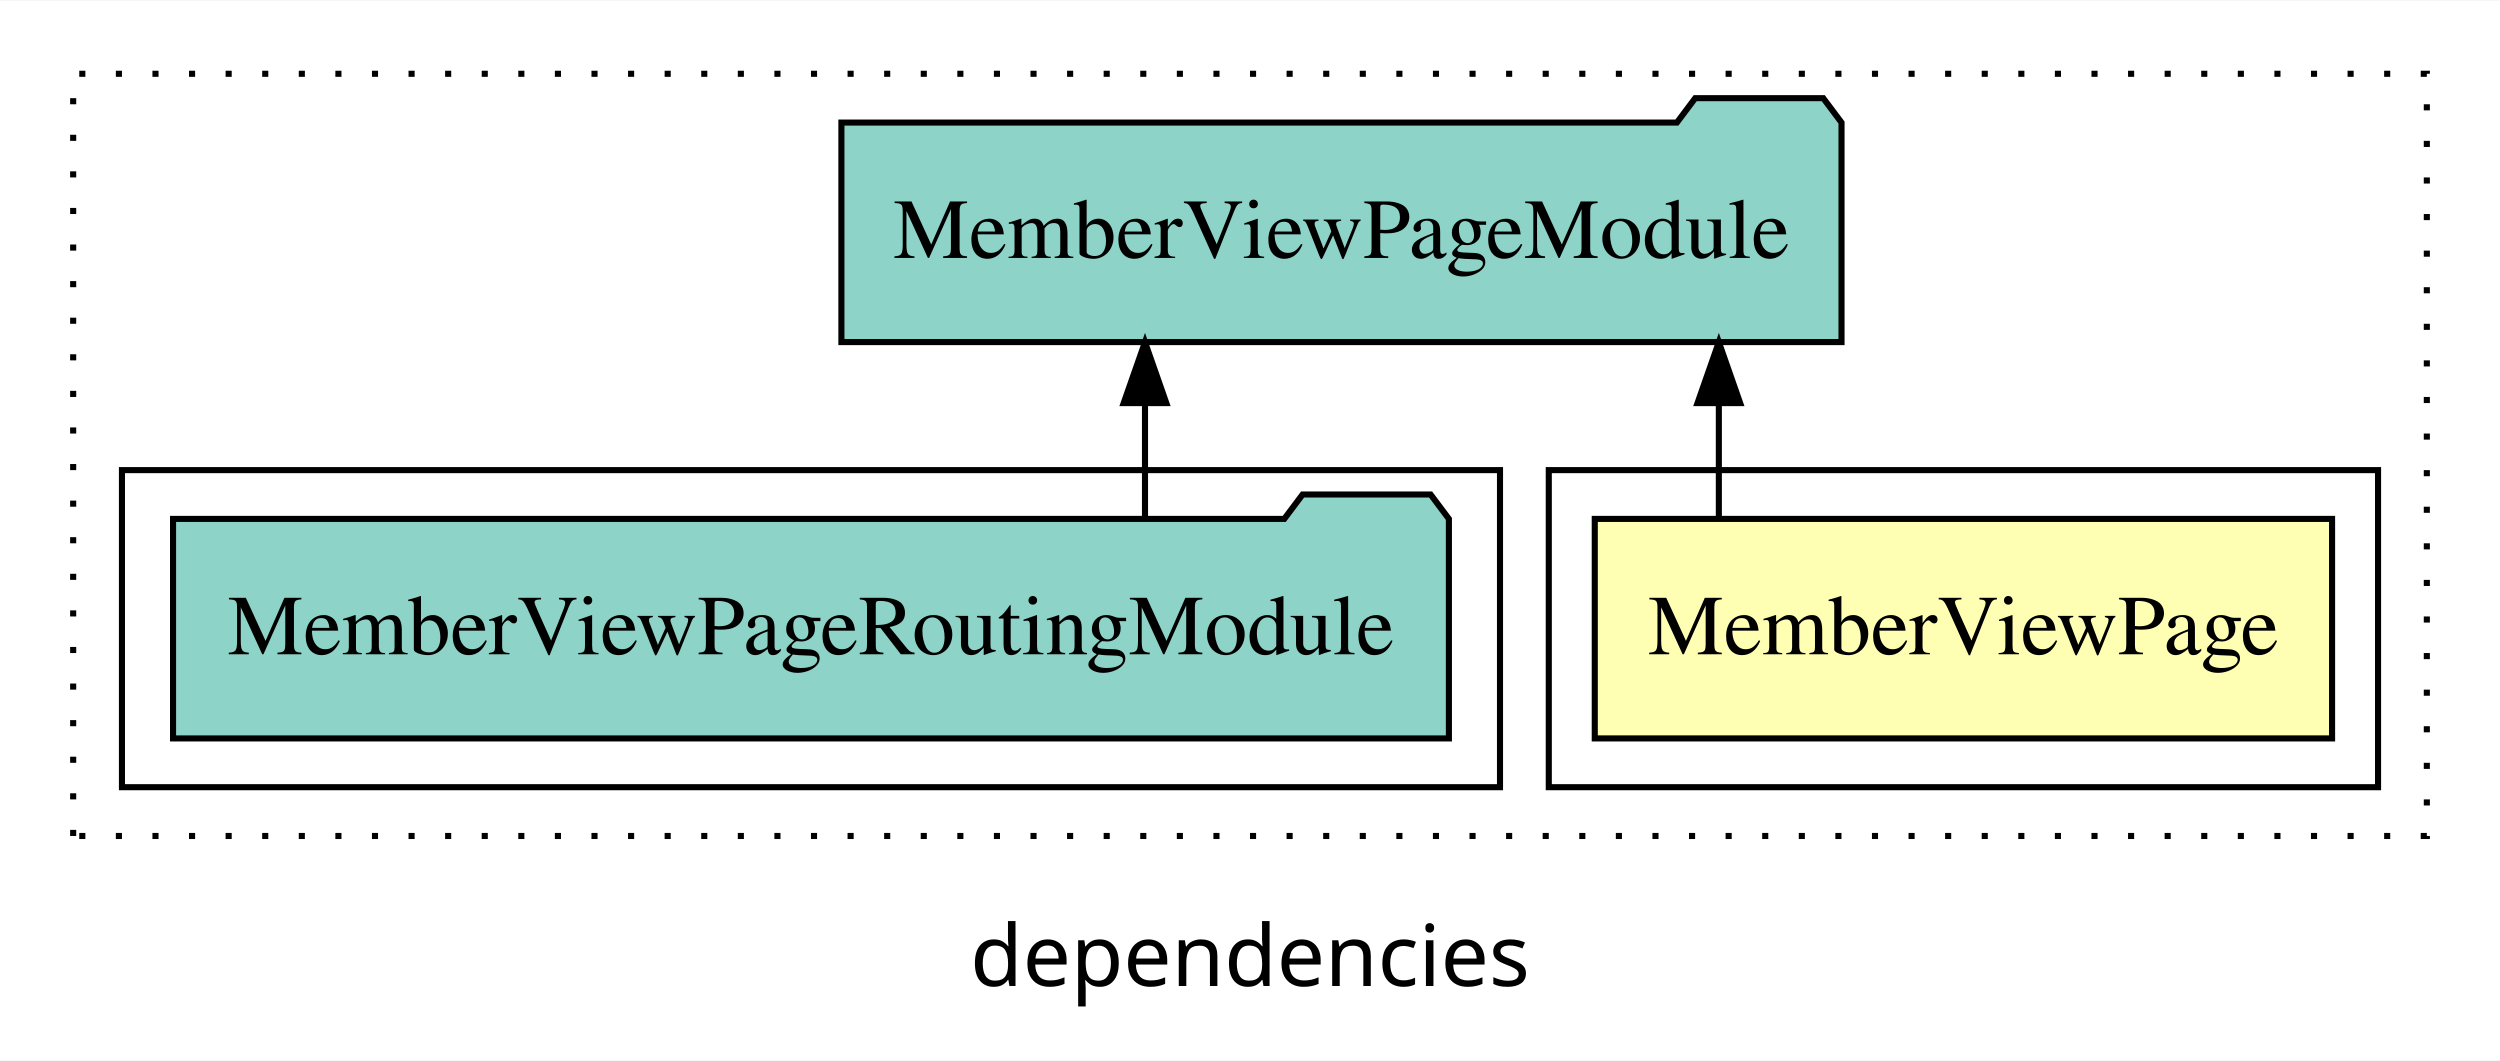
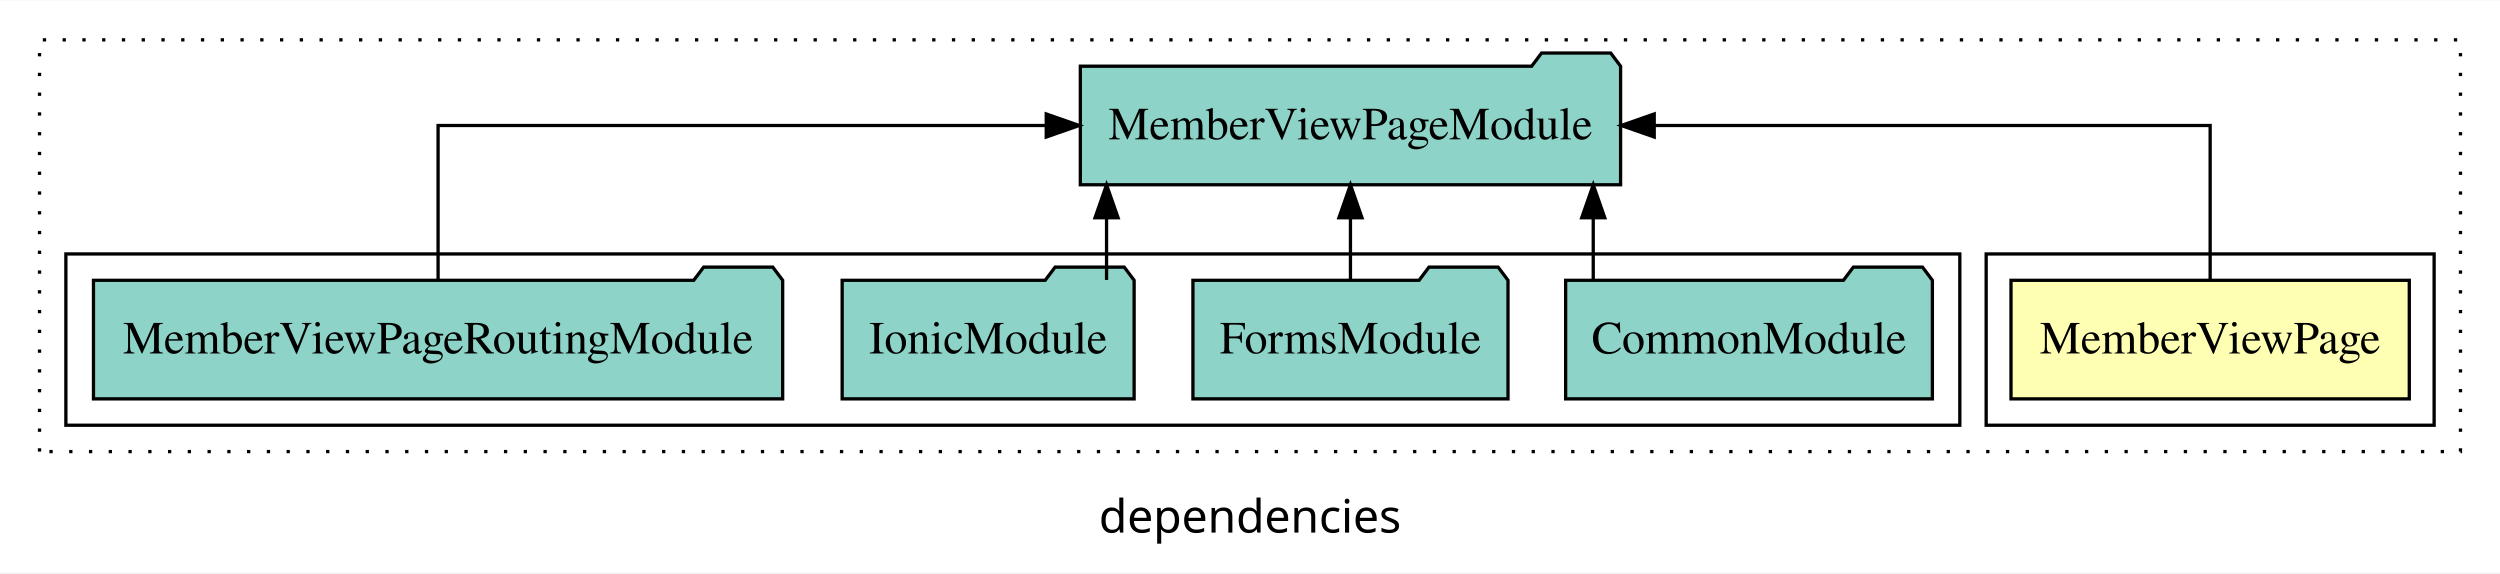
- <svg xmlns="http://www.w3.org/2000/svg" width="410pt" height="174pt" viewBox="0.00 0.00 410.00 173.80">
+ <svg xmlns="http://www.w3.org/2000/svg" width="759pt" height="174pt" viewBox="0.00 0.00 759.00 173.80">
  <g id="graph0" class="graph" transform="scale(1 1) rotate(0) translate(4 169.8)">
-     <polygon fill="white" stroke="transparent" points="-4,4 -4,-169.8 406,-169.8 406,4 -4,4" />
-     <text text-anchor="middle" x="201" y="-8.2" font-family="sans-serif" font-size="14.00">dependencies</text>
+     <polygon fill="white" stroke="transparent" points="-4,4 -4,-169.8 755,-169.8 755,4 -4,4" />
+     <text text-anchor="middle" x="375.5" y="-8.2" font-family="sans-serif" font-size="14.00">dependencies</text>
    <g id="clust1" class="cluster">
-       <polygon fill="none" stroke="black" stroke-dasharray="1,5" points="8,-32.8 8,-157.8 394,-157.8 394,-32.8 8,-32.8" />
+       <polygon fill="none" stroke="black" stroke-dasharray="1,5" points="8,-32.8 8,-157.8 743,-157.8 743,-32.8 8,-32.8" />
    </g>
    <g id="clust2" class="cluster">
-       <polygon fill="none" stroke="black" points="250,-40.8 250,-92.8 386,-92.8 386,-40.8 250,-40.8" />
+       <polygon fill="none" stroke="black" points="599,-40.8 599,-92.8 735,-92.8 735,-40.8 599,-40.8" />
    </g>
    <g id="clust4" class="cluster">
-       <polygon fill="none" stroke="black" points="16,-40.8 16,-92.8 242,-92.8 242,-40.8 16,-40.8" />
+       <polygon fill="none" stroke="black" points="16,-40.8 16,-92.8 591,-92.8 591,-40.8 16,-40.8" />
    </g>
    <g id="node1" class="node">
-       <polygon fill="#ffffb3" stroke="black" points="378.46,-84.8 257.54,-84.8 257.54,-48.8 378.46,-48.8 378.46,-84.8" />
-       <text text-anchor="middle" x="318" y="-62.6" font-family="Times,serif" font-size="14.00">MemberViewPage</text>
+       <polygon fill="#ffffb3" stroke="black" points="727.46,-84.8 606.54,-84.8 606.54,-48.8 727.46,-48.8 727.46,-84.8" />
+       <text text-anchor="middle" x="667" y="-62.6" font-family="Times,serif" font-size="14.00">MemberViewPage</text>
    </g>
    <g id="node2" class="node">
-       <polygon fill="#8dd3c7" stroke="black" points="298.01,-149.8 295.01,-153.8 274.01,-153.8 271.01,-149.8 133.99,-149.8 133.99,-113.8 298.01,-113.8 298.01,-149.8" />
-       <text text-anchor="middle" x="216" y="-127.6" font-family="Times,serif" font-size="14.00">MemberViewPageModule</text>
+       <polygon fill="#8dd3c7" stroke="black" points="488.01,-149.8 485.01,-153.8 464.01,-153.8 461.01,-149.8 323.99,-149.8 323.99,-113.8 488.01,-113.8 488.01,-149.8" />
+       <text text-anchor="middle" x="406" y="-127.6" font-family="Times,serif" font-size="14.00">MemberViewPageModule</text>
    </g>
    <g id="edge1" class="edge">
-       <path fill="none" stroke="black" d="M277.89,-84.91C277.89,-84.91 277.89,-103.79 277.89,-103.79" />
-       <polygon fill="black" stroke="black" points="274.39,-103.79 277.89,-113.79 281.39,-103.79 274.39,-103.79" />
+       <path fill="none" stroke="black" d="M667,-84.91C667,-104.14 667,-131.8 667,-131.8 667,-131.8 498.22,-131.8 498.22,-131.8" />
+       <polygon fill="black" stroke="black" points="498.22,-128.3 488.22,-131.8 498.22,-135.3 498.22,-128.3" />
    </g>
    <g id="node3" class="node">
+       <polygon fill="#8dd3c7" stroke="black" points="582.67,-84.8 579.67,-88.8 558.67,-88.8 555.67,-84.8 471.33,-84.8 471.33,-48.8 582.67,-48.8 582.67,-84.8" />
+       <text text-anchor="middle" x="527" y="-62.6" font-family="Times,serif" font-size="14.00">CommonModule</text>
+     </g>
+     <g id="edge2" class="edge">
+       <path fill="none" stroke="black" d="M479.71,-84.91C479.71,-84.91 479.71,-103.79 479.71,-103.79" />
+       <polygon fill="black" stroke="black" points="476.21,-103.79 479.71,-113.79 483.21,-103.79 476.21,-103.79" />
+     </g>
+     <g id="node4" class="node">
+       <polygon fill="#8dd3c7" stroke="black" points="453.83,-84.8 450.83,-88.8 429.83,-88.8 426.83,-84.8 358.17,-84.8 358.17,-48.8 453.83,-48.8 453.83,-84.8" />
+       <text text-anchor="middle" x="406" y="-62.6" font-family="Times,serif" font-size="14.00">FormsModule</text>
+     </g>
+     <g id="edge3" class="edge">
+       <path fill="none" stroke="black" d="M406,-84.91C406,-84.91 406,-103.79 406,-103.79" />
+       <polygon fill="black" stroke="black" points="402.5,-103.79 406,-113.79 409.5,-103.79 402.5,-103.79" />
+     </g>
+     <g id="node5" class="node">
+       <polygon fill="#8dd3c7" stroke="black" points="340.32,-84.8 337.32,-88.8 316.32,-88.8 313.32,-84.8 251.68,-84.8 251.68,-48.8 340.32,-48.8 340.32,-84.8" />
+       <text text-anchor="middle" x="296" y="-62.6" font-family="Times,serif" font-size="14.00">IonicModule</text>
+     </g>
+     <g id="edge4" class="edge">
+       <path fill="none" stroke="black" d="M331.95,-84.91C331.95,-84.91 331.95,-103.79 331.95,-103.79" />
+       <polygon fill="black" stroke="black" points="328.45,-103.79 331.95,-113.79 335.45,-103.79 328.45,-103.79" />
+     </g>
+     <g id="node6" class="node">
      <polygon fill="#8dd3c7" stroke="black" points="233.62,-84.8 230.62,-88.8 209.62,-88.8 206.62,-84.8 24.38,-84.8 24.38,-48.8 233.62,-48.8 233.62,-84.8" />
      <text text-anchor="middle" x="129" y="-62.6" font-family="Times,serif" font-size="14.00">MemberViewPageRoutingModule</text>
    </g>
-     <g id="edge2" class="edge">
-       <path fill="none" stroke="black" d="M183.78,-84.91C183.78,-84.91 183.78,-103.79 183.78,-103.79" />
-       <polygon fill="black" stroke="black" points="180.28,-103.79 183.78,-113.79 187.28,-103.79 180.28,-103.79" />
+     <g id="edge5" class="edge">
+       <path fill="none" stroke="black" d="M129,-84.91C129,-104.14 129,-131.8 129,-131.8 129,-131.8 313.64,-131.8 313.64,-131.8" />
+       <polygon fill="black" stroke="black" points="313.64,-135.3 323.64,-131.8 313.64,-128.3 313.64,-135.3" />
    </g>
  </g>
</svg>
